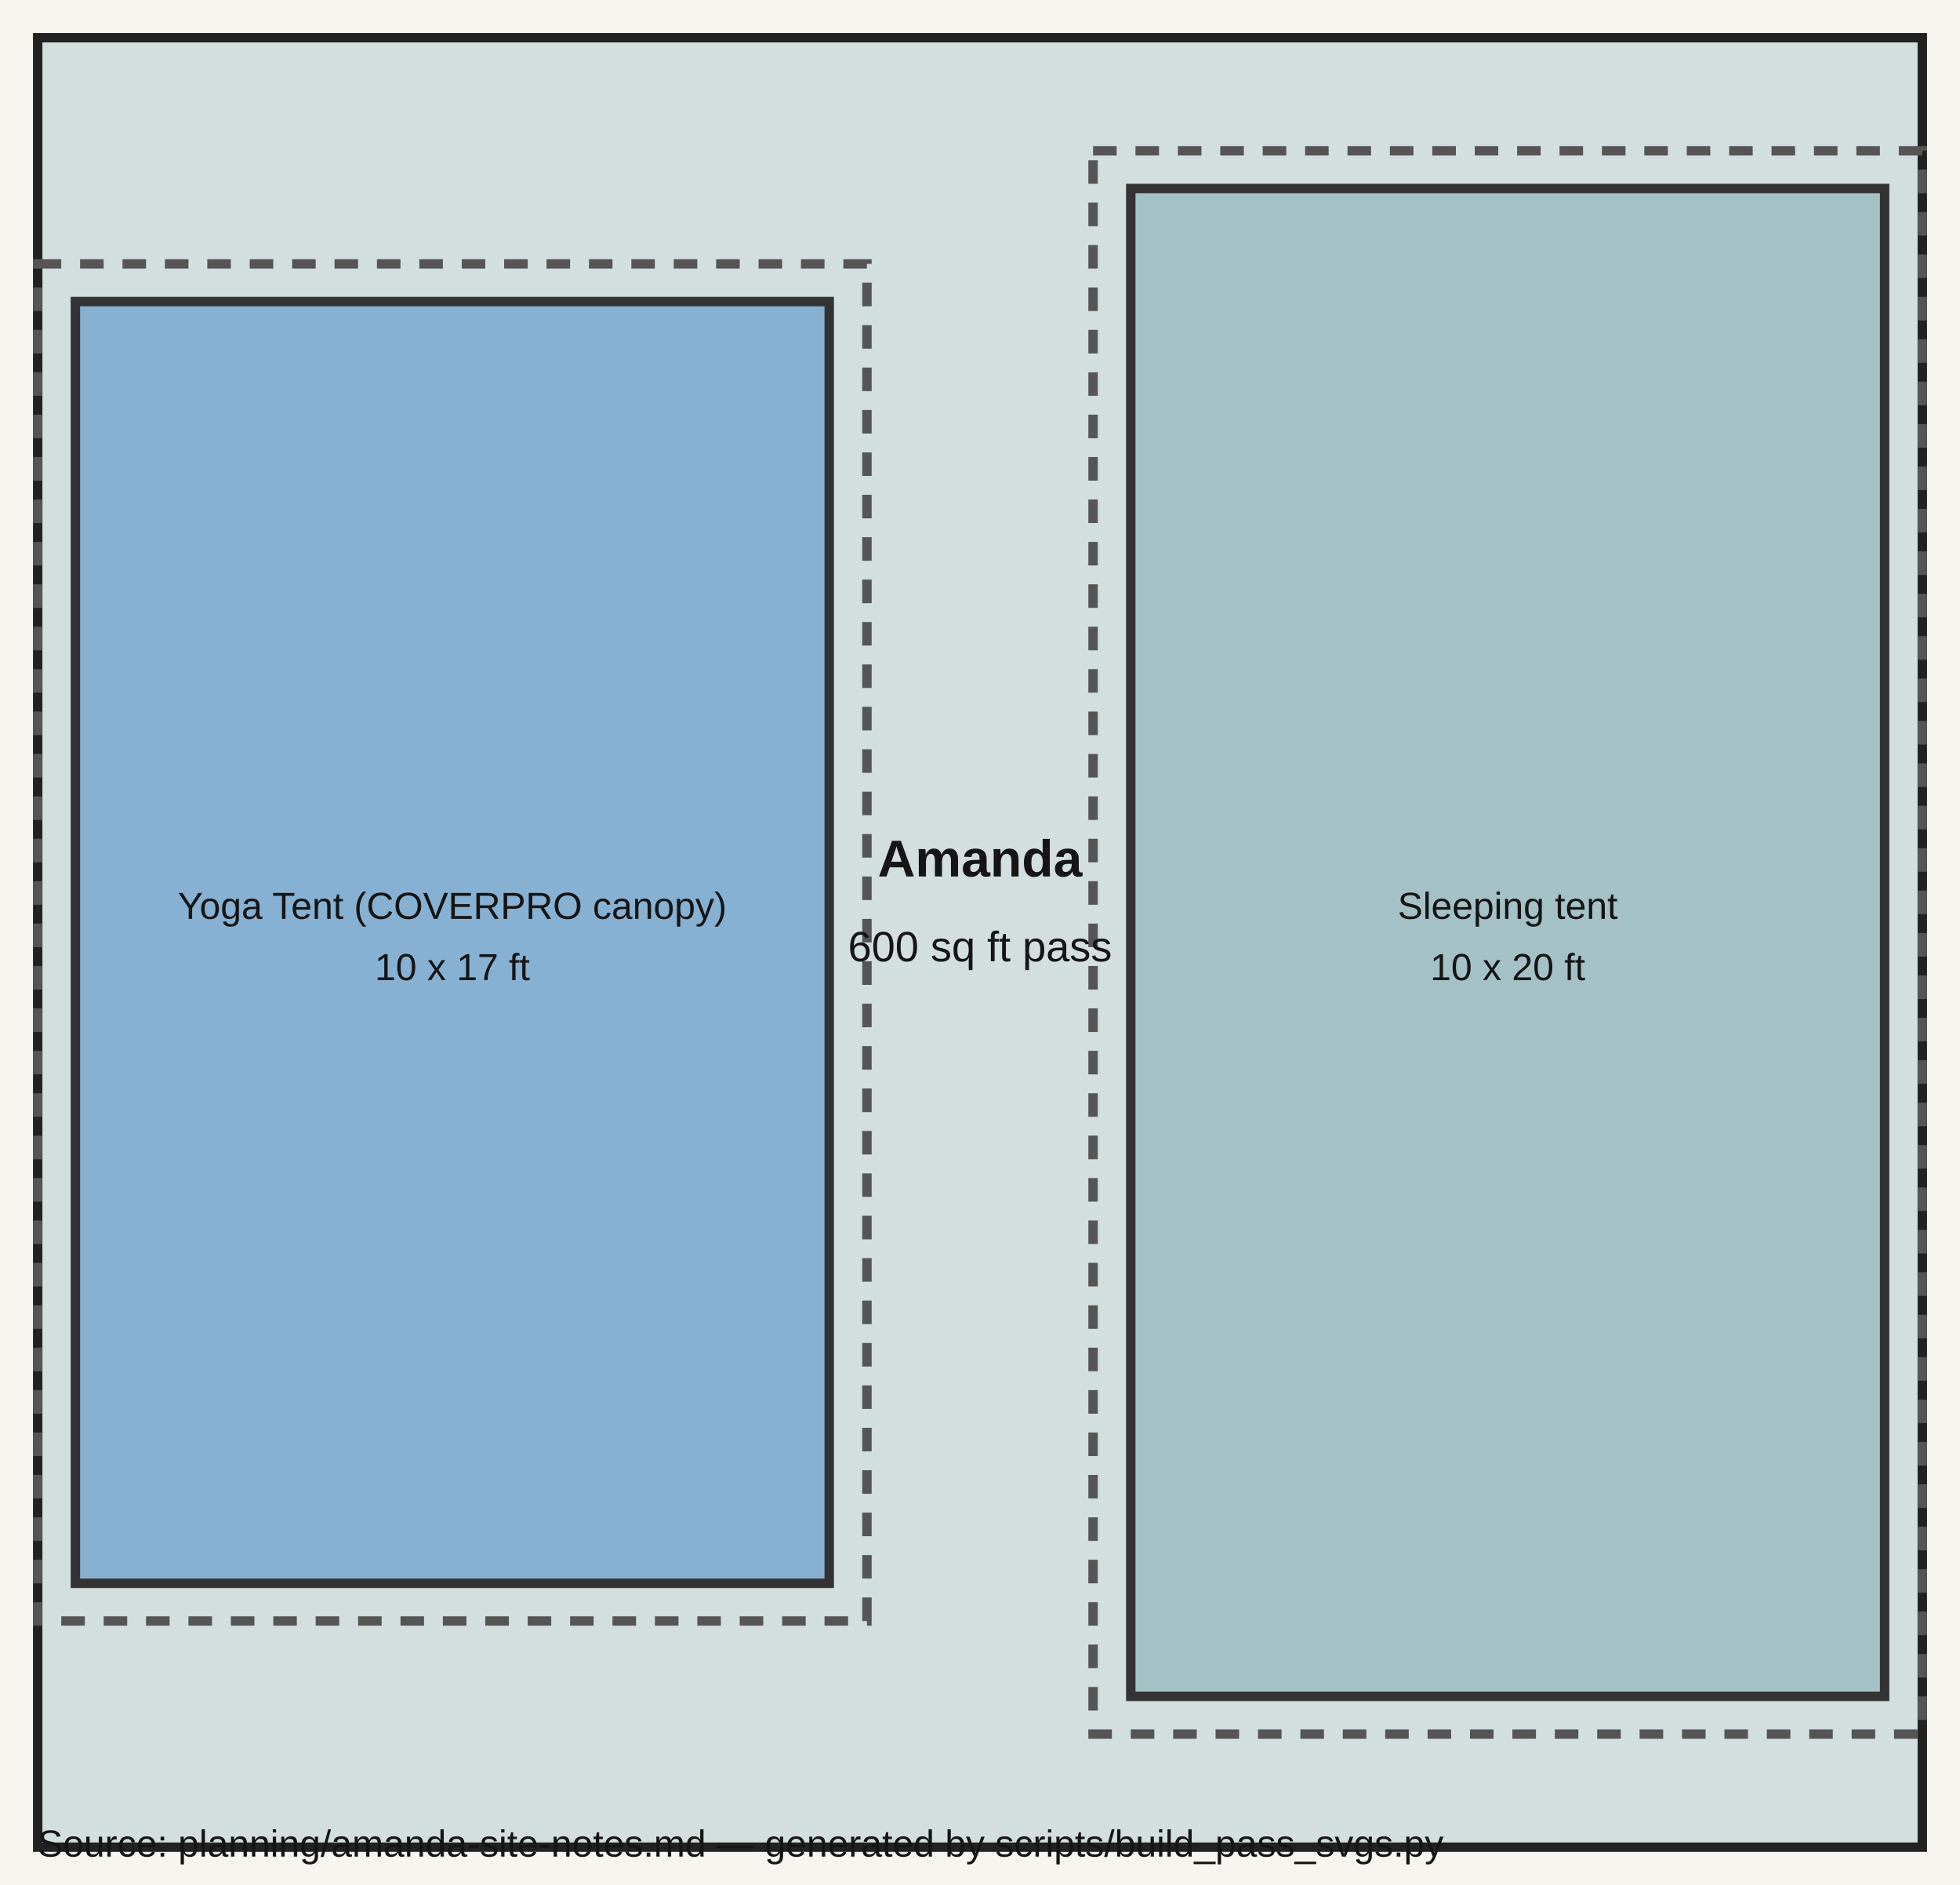
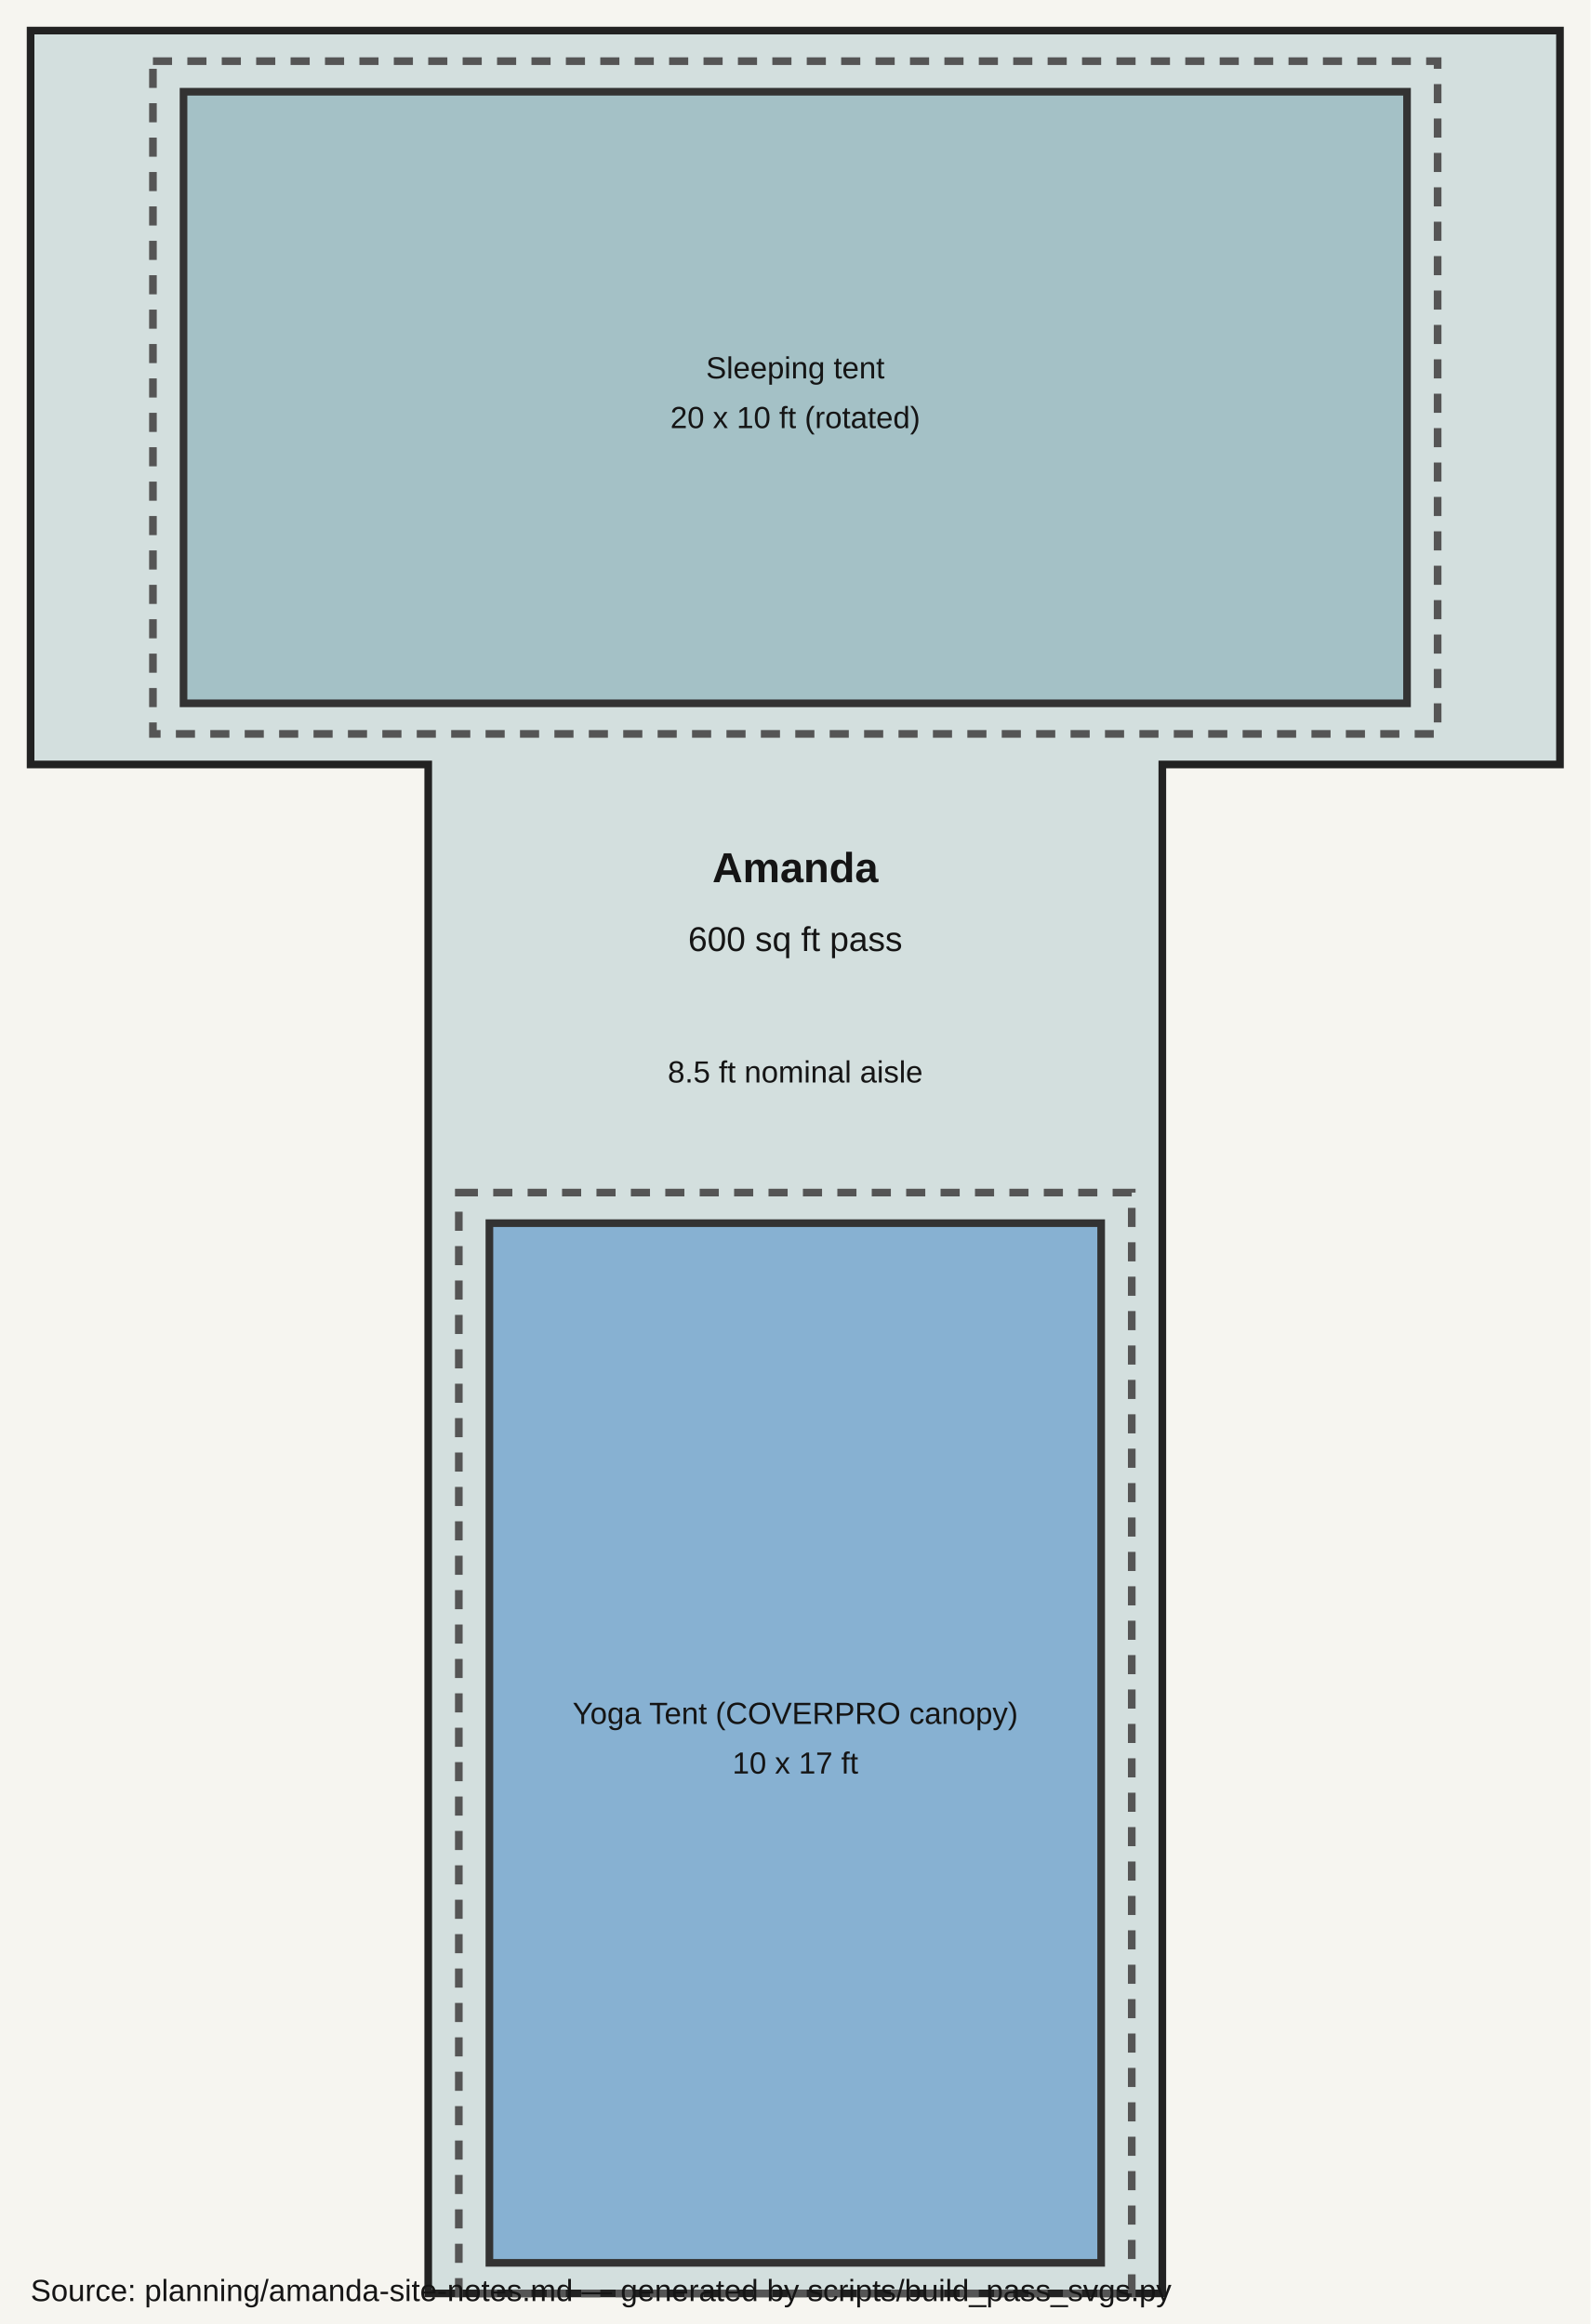
- <svg xmlns="http://www.w3.org/2000/svg" width="416" height="400" viewBox="0 0 416 400" role="img" aria-labelledby="title desc">
+ <svg xmlns="http://www.w3.org/2000/svg" width="416" height="608" viewBox="0 0 416 608" role="img" aria-labelledby="title desc">
  <defs>
    <style>
text{font-family:Arial,Helvetica,sans-serif;fill:#151515}
.title{font-size:15px;font-weight:700}.sub{font-size:9px}
.label{font-size:11px;font-weight:700}.small{font-size:9px}.tiny{font-size:8px}
.pass{stroke:#222;stroke-width:2;fill-opacity:.28}
.eq{stroke-width:2;fill-opacity:.5;stroke:#333}
.placeholder{stroke-width:2;stroke-dasharray:6 4;fill-opacity:.2;stroke:#333}
.clearance{fill:none;stroke:#555;stroke-width:2;stroke-dasharray:5 4}
</style>
  </defs>
-   <rect width="416" height="400" fill="#f6f5f0" />
-   <polygon points="8.0,8.0 408.0,8.0 408.0,392.0 8.0,392.0" class="pass" fill="#76a5af" />
-   <polygon points="232.0,32.0 408.0,32.0 408.0,368.0 232.0,368.0" class="clearance" aria-label="Sleeping tent provisional clearance zone" />
-   <polygon points="240.0,40.0 400.0,40.0 400.0,360.0 240.0,360.0" class="eq" fill="#76a5af" />
-   <text x="320.0" y="195.0" text-anchor="middle" class="tiny">Sleeping tent</text>
-   <text x="320.0" y="208.0" text-anchor="middle" class="tiny">10 x 20 ft</text>
-   <polygon points="8.0,56.0 184.0,56.0 184.0,344.0 8.0,344.0" class="clearance" aria-label="Yoga Tent (COVERPRO canopy) provisional clearance zone" />
-   <polygon points="16.0,64.0 176.0,64.0 176.0,336.0 16.0,336.0" class="eq" fill="#3d85c6" />
-   <text x="96.0" y="195.0" text-anchor="middle" class="tiny">Yoga Tent (COVERPRO canopy)</text>
-   <text x="96.0" y="208.0" text-anchor="middle" class="tiny">10 x 17 ft</text>
-   <text x="208.0" y="186.0" text-anchor="middle" class="label">Amanda</text>
-   <text x="208.0" y="204.0" text-anchor="middle" class="small">600 sq ft pass</text>
-   <text x="8.0" y="394" class="tiny">Source: planning/amanda-site-notes.md — generated by scripts/build_pass_svgs.py</text>
+   <rect width="416" height="608" fill="#f6f5f0" />
+   <polygon points="8.0,8.0 408.0,8.0 408.0,200.0 304.0,200.0 304.0,600.0 112.0,600.0 112.0,200.0 8.0,200.0" class="pass" fill="#76a5af" />
+   <polygon points="40.0,16.0 376.0,16.0 376.0,192.0 40.0,192.0" class="clearance" aria-label="Sleeping tent provisional clearance zone" />
+   <polygon points="48.0,24.0 368.0,24.0 368.0,184.0 48.0,184.0" class="eq" fill="#76a5af" />
+   <text x="208.0" y="99.0" text-anchor="middle" class="tiny">Sleeping tent</text>
+   <text x="208.0" y="112.0" text-anchor="middle" class="tiny">20 x 10 ft (rotated)</text>
+   <polygon points="120.0,312.0 296.0,312.0 296.0,600.0 120.0,600.0" class="clearance" aria-label="Yoga Tent (COVERPRO canopy) provisional clearance zone" />
+   <polygon points="128.0,320.0 288.0,320.0 288.0,592.0 128.0,592.0" class="eq" fill="#3d85c6" />
+   <text x="208.0" y="451.0" text-anchor="middle" class="tiny">Yoga Tent (COVERPRO canopy)</text>
+   <text x="208.0" y="464.0" text-anchor="middle" class="tiny">10 x 17 ft</text>
+   <text x="208.0" y="283.2" text-anchor="middle" class="tiny">8.5 ft nominal aisle</text>
+   <text x="208.0" y="230.8" text-anchor="middle" class="label">Amanda</text>
+   <text x="208.0" y="248.8" text-anchor="middle" class="small">600 sq ft pass</text>
+   <text x="8.0" y="602" class="tiny">Source: planning/amanda-site-notes.md — generated by scripts/build_pass_svgs.py</text>
</svg>
